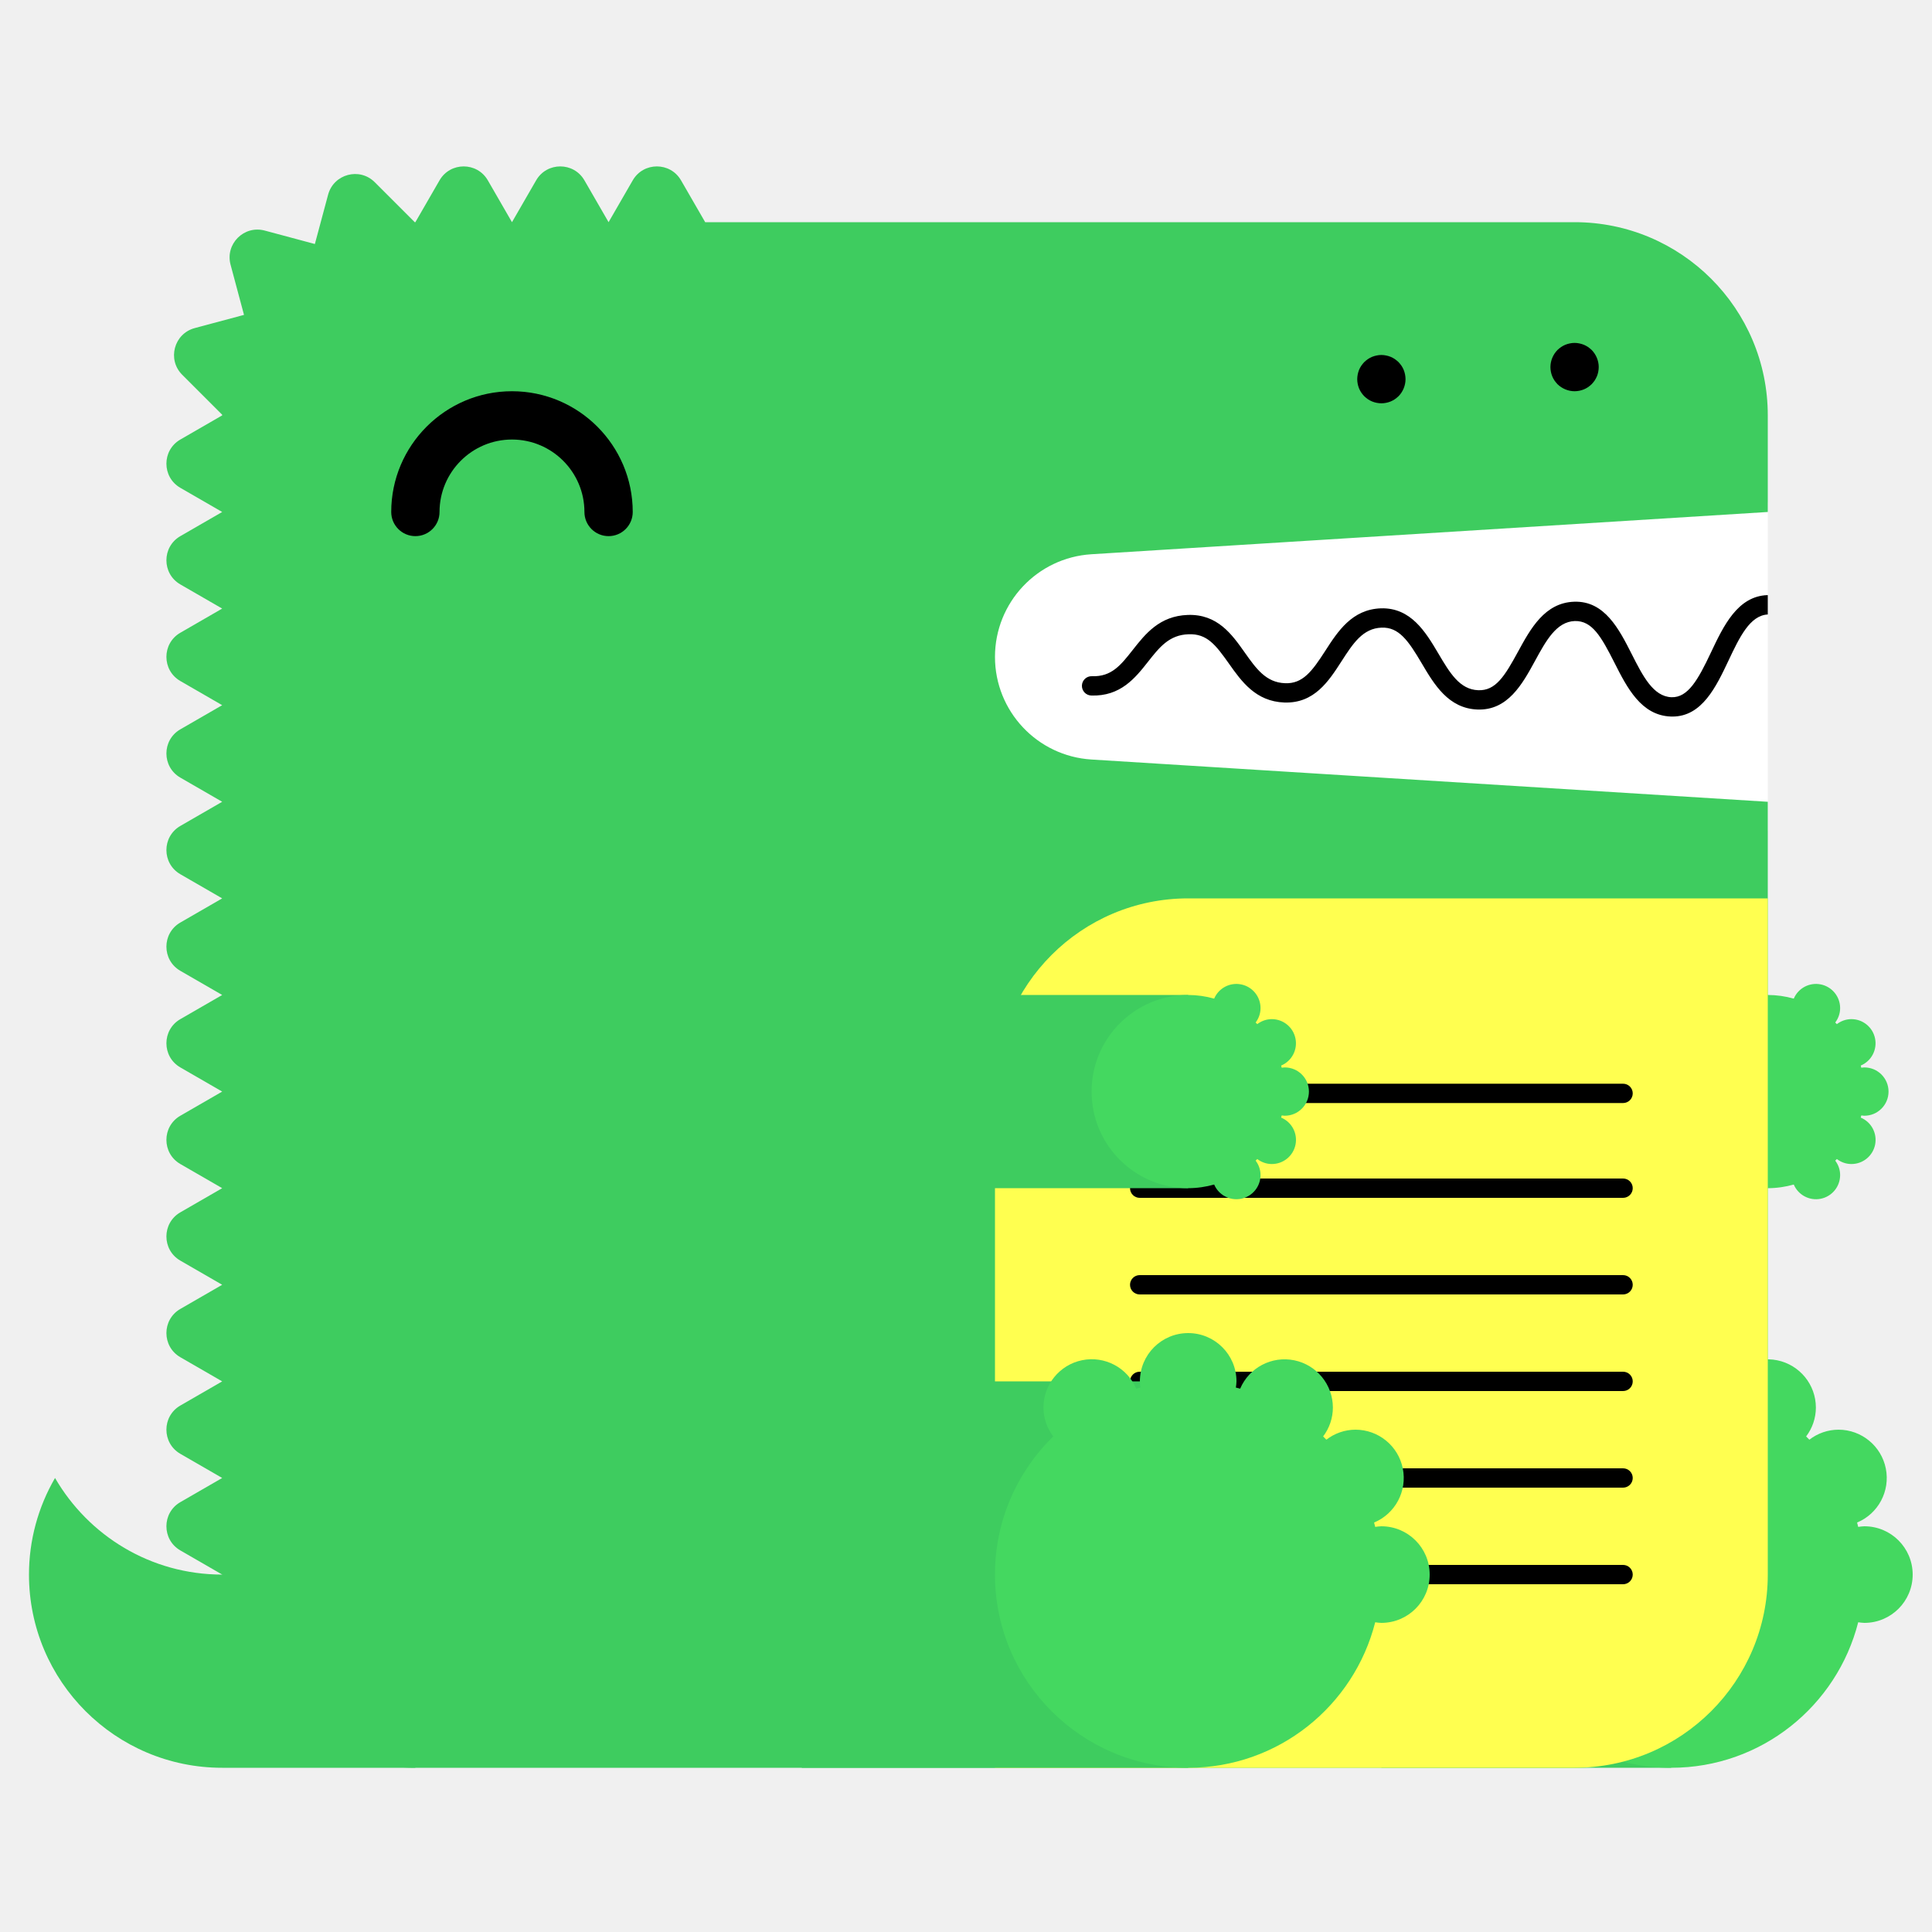
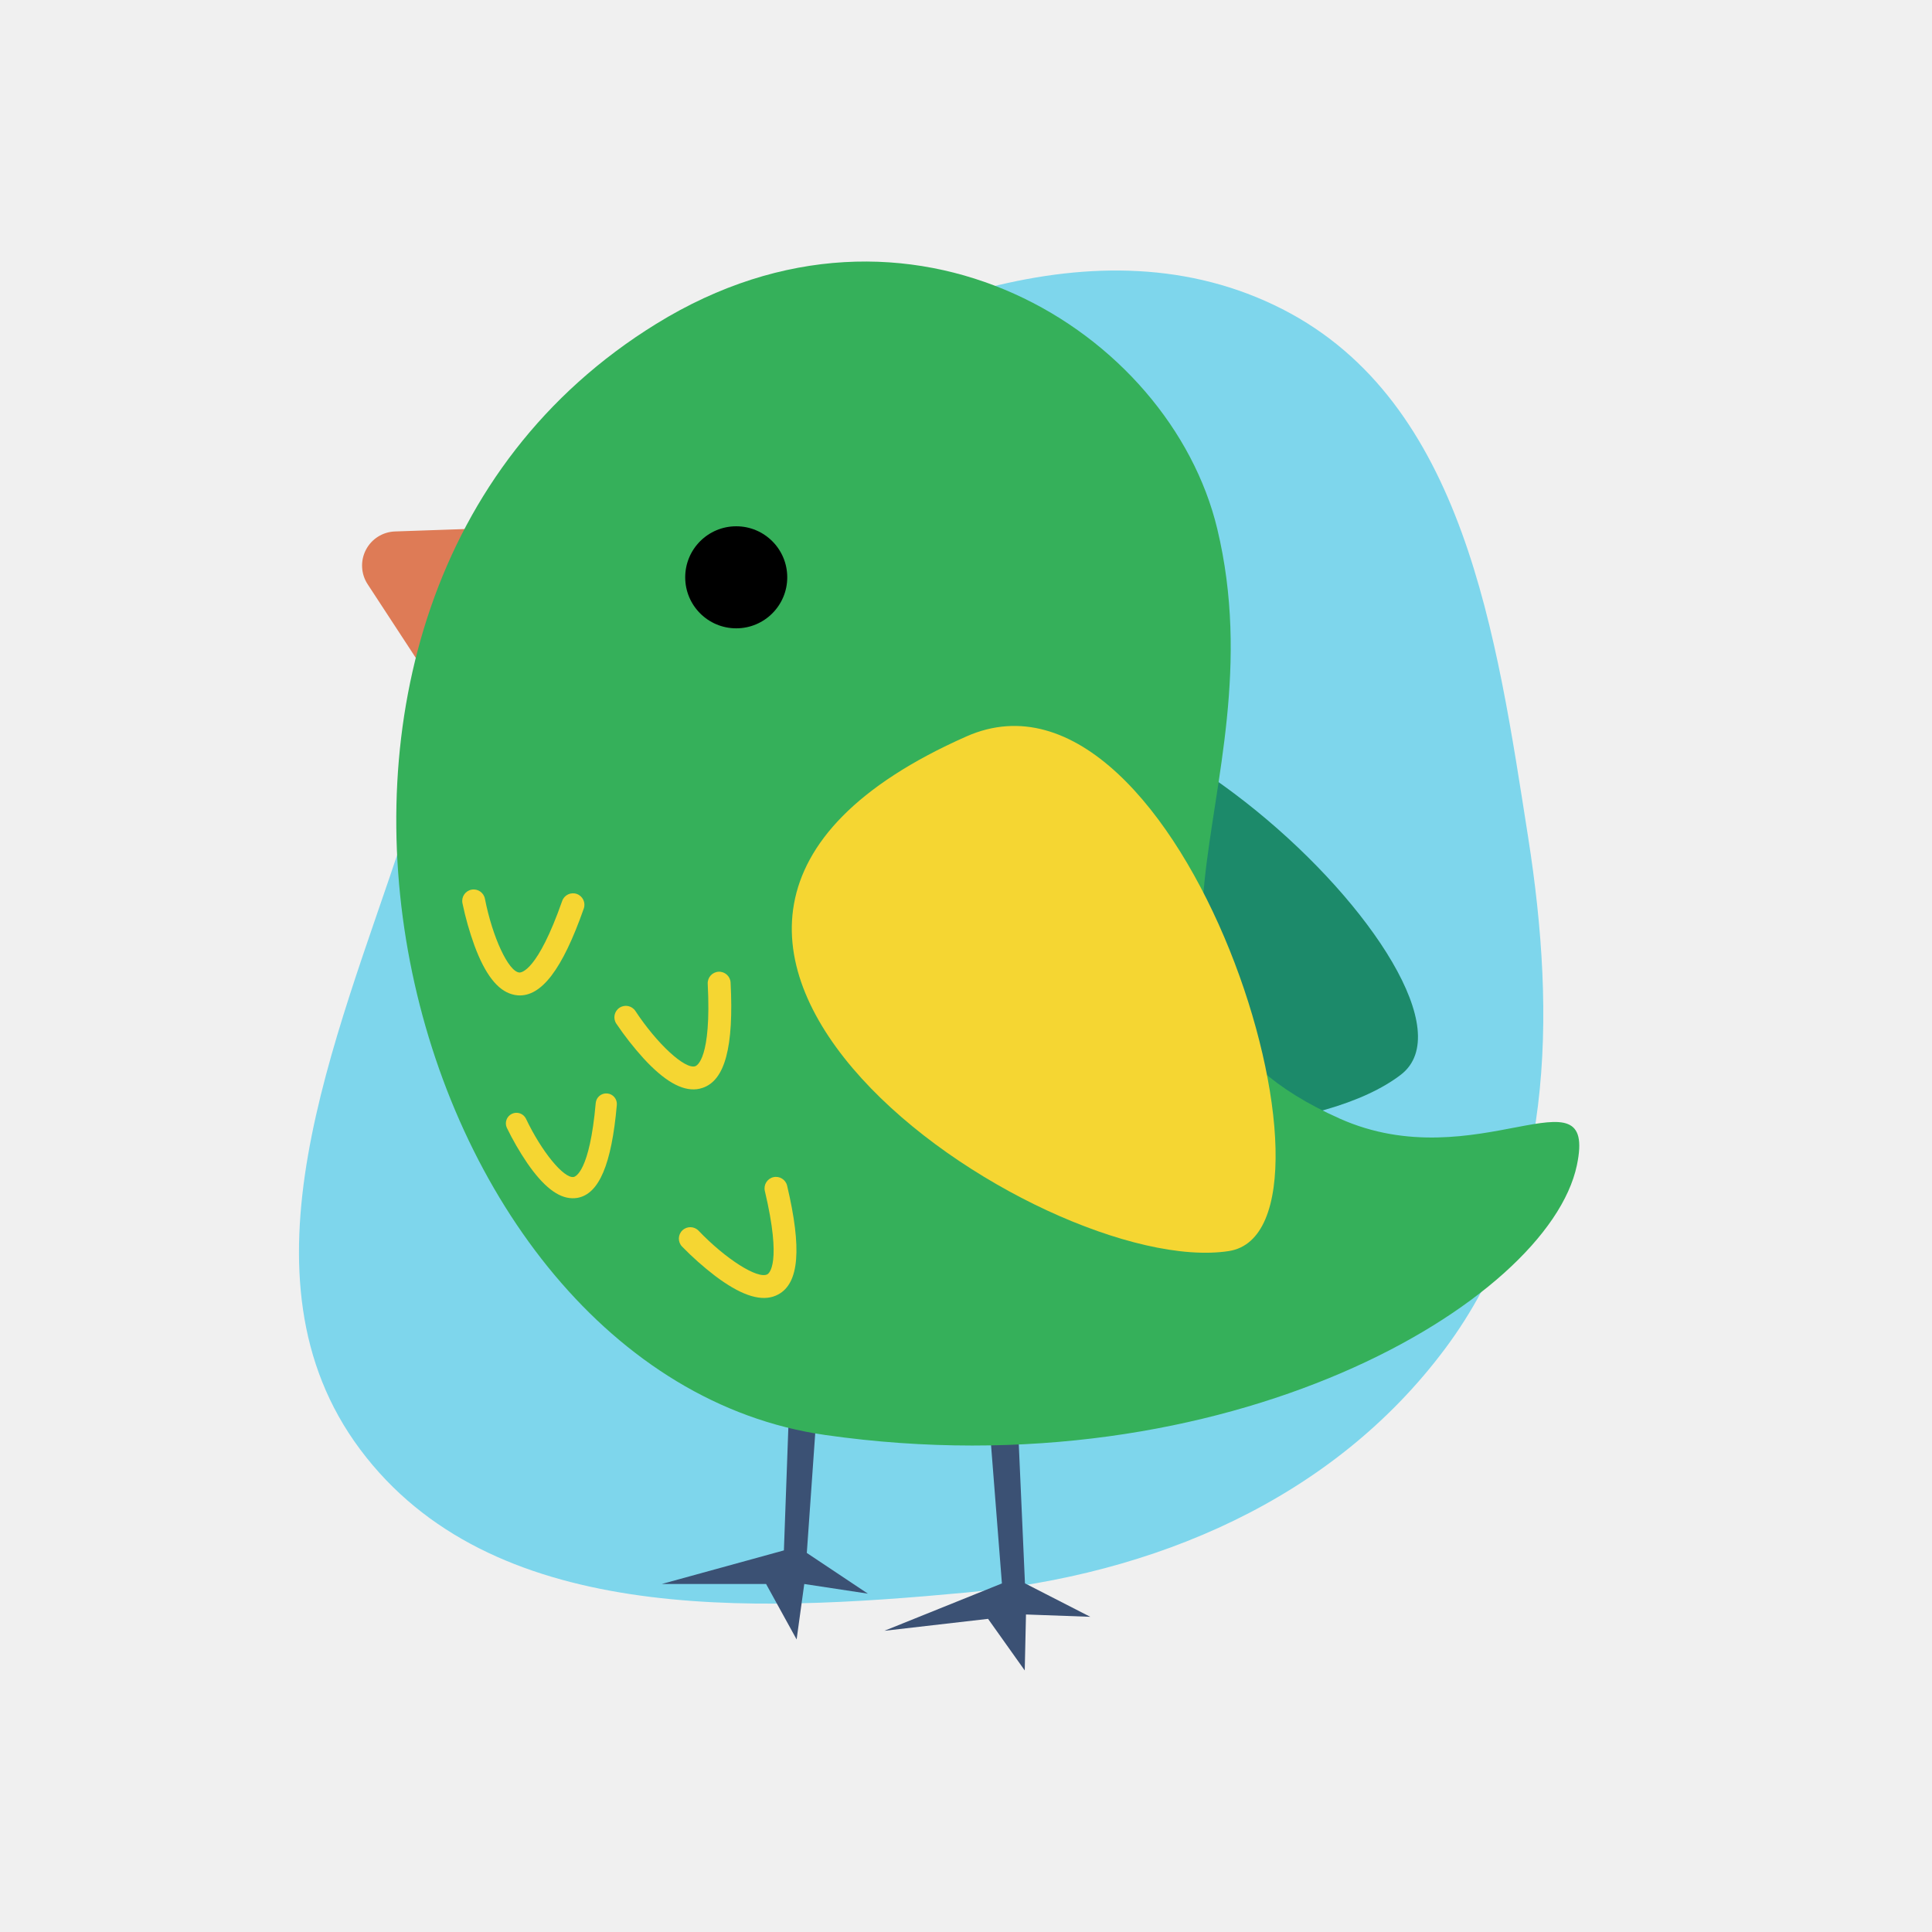
- <svg xmlns="http://www.w3.org/2000/svg" width="200" height="200" viewBox="0 0 200 200">
+ <svg xmlns="http://www.w3.org/2000/svg" width="200" height="200" viewBox="-102.4 -102.4 1228.80 1228.80">
  <g fill="none" fill-rule="evenodd">
-     <path fill="#FFF" d="M99 52h84v34H99z" />
-     <path d="M23 163c-7.398 0-13.843-4.027-17.303-10A19.886 19.886 0 0 0 3 163c0 11.046 8.954 20 20 20h20v-20H23z" fill="#3ECC5F" />
-     <path d="M112.98 57.376L183 53V43c0-11.046-8.954-20-20-20H73l-2.5-4.33c-1.112-1.925-3.889-1.925-5 0L63 23l-2.5-4.33c-1.111-1.925-3.889-1.925-5 0L53 23l-2.5-4.33c-1.111-1.925-3.889-1.925-5 0L43 23c-.022 0-.042.003-.065.003l-4.142-4.141c-1.57-1.571-4.252-.853-4.828 1.294l-1.369 5.104-5.192-1.392c-2.148-.575-4.111 1.389-3.535 3.536l1.39 5.193-5.102 1.367c-2.148.576-2.867 3.259-1.296 4.83l4.142 4.142c0 .021-.003.042-.003.064l-4.33 2.5c-1.925 1.111-1.925 3.889 0 5L23 53l-4.33 2.5c-1.925 1.111-1.925 3.889 0 5L23 63l-4.33 2.5c-1.925 1.111-1.925 3.889 0 5L23 73l-4.33 2.5c-1.925 1.111-1.925 3.889 0 5L23 83l-4.33 2.5c-1.925 1.111-1.925 3.889 0 5L23 93l-4.33 2.5c-1.925 1.111-1.925 3.889 0 5L23 103l-4.33 2.5c-1.925 1.111-1.925 3.889 0 5L23 113l-4.33 2.5c-1.925 1.111-1.925 3.889 0 5L23 123l-4.33 2.5c-1.925 1.111-1.925 3.889 0 5L23 133l-4.33 2.5c-1.925 1.111-1.925 3.889 0 5L23 143l-4.33 2.5c-1.925 1.111-1.925 3.889 0 5L23 153l-4.33 2.5c-1.925 1.111-1.925 3.889 0 5L23 163c0 11.046 8.954 20 20 20h120c11.046 0 20-8.954 20-20V83l-70.02-4.376A10.645 10.645 0 0 1 103 68c0-5.621 4.37-10.273 9.98-10.624" fill="#3ECC5F" />
-     <path fill="#3ECC5F" d="M143 183h30v-40h-30z" />
-     <path d="M193 158c-.219 0-.428.037-.639.064-.038-.15-.074-.301-.116-.451A5 5 0 0 0 190.32 148a4.96 4.96 0 0 0-3.016 1.036 26.531 26.531 0 0 0-.335-.336 4.955 4.955 0 0 0 1.011-2.987 5 5 0 0 0-9.599-1.959c-.148-.042-.297-.077-.445-.115.027-.211.064-.42.064-.639a5 5 0 0 0-5-5 5 5 0 0 0-5 5c0 .219.037.428.064.639-.148.038-.297.073-.445.115a4.998 4.998 0 0 0-9.599 1.959c0 1.125.384 2.151 1.011 2.987-3.717 3.632-6.031 8.693-6.031 14.3 0 11.046 8.954 20 20 20 9.339 0 17.16-6.41 19.361-15.064.211.027.42.064.639.064a5 5 0 0 0 5-5 5 5 0 0 0-5-5" fill="#44D860" />
-     <path fill="#3ECC5F" d="M153 123h30v-20h-30z" />
-     <path d="M193 115.5a2.5 2.5 0 1 0 0-5c-.109 0-.214.019-.319.032-.02-.075-.037-.15-.058-.225a2.501 2.501 0 0 0-.963-4.807c-.569 0-1.088.197-1.508.518a6.653 6.653 0 0 0-.168-.168c.314-.417.506-.931.506-1.494a2.5 2.5 0 0 0-4.8-.979A9.987 9.987 0 0 0 183 103c-5.522 0-10 4.478-10 10s4.478 10 10 10c.934 0 1.833-.138 2.69-.377a2.5 2.5 0 0 0 4.8-.979c0-.563-.192-1.077-.506-1.494.057-.055.113-.111.168-.168.42.321.939.518 1.508.518a2.5 2.5 0 0 0 .963-4.807c.021-.074.038-.15.058-.225.105.013.21.032.319.032" fill="#44D860" />
-     <path d="M63 55.5a2.5 2.5 0 0 1-2.5-2.5c0-4.136-3.364-7.5-7.5-7.5s-7.5 3.364-7.5 7.5a2.5 2.5 0 1 1-5 0c0-6.893 5.607-12.5 12.5-12.5S65.5 46.107 65.5 53a2.5 2.5 0 0 1-2.5 2.5" fill="#000" />
-     <path d="M103 183h60c11.046 0 20-8.954 20-20V93h-60c-11.046 0-20 8.954-20 20v70z" fill="#FFFF50" />
-     <path d="M168.02 124h-50.04a1 1 0 1 1 0-2h50.04a1 1 0 1 1 0 2m0 20h-50.04a1 1 0 1 1 0-2h50.04a1 1 0 1 1 0 2m0 20h-50.04a1 1 0 1 1 0-2h50.04a1 1 0 1 1 0 2m0-49.814h-50.04a1 1 0 1 1 0-2h50.04a1 1 0 1 1 0 2m0 19.814h-50.04a1 1 0 1 1 0-2h50.04a1 1 0 1 1 0 2m0 20h-50.04a1 1 0 1 1 0-2h50.04a1 1 0 1 1 0 2M183 61.611c-.012 0-.022-.006-.034-.005-3.09.105-4.552 3.196-5.842 5.923-1.346 2.85-2.387 4.703-4.093 4.647-1.889-.068-2.969-2.202-4.113-4.46-1.314-2.594-2.814-5.536-5.963-5.426-3.046.104-4.513 2.794-5.807 5.167-1.377 2.528-2.314 4.065-4.121 3.994-1.927-.07-2.951-1.805-4.136-3.813-1.321-2.236-2.848-4.75-5.936-4.664-2.994.103-4.465 2.385-5.763 4.4-1.373 2.13-2.335 3.428-4.165 3.351-1.973-.07-2.992-1.51-4.171-3.177-1.324-1.873-2.816-3.993-5.895-3.89-2.928.1-4.399 1.97-5.696 3.618-1.232 1.564-2.194 2.802-4.229 2.724a1 1 0 0 0-.072 2c3.017.101 4.545-1.8 5.872-3.487 1.177-1.496 2.193-2.787 4.193-2.855 1.926-.082 2.829 1.115 4.195 3.045 1.297 1.834 2.769 3.914 5.731 4.021 3.103.104 4.596-2.215 5.918-4.267 1.182-1.834 2.202-3.417 4.15-3.484 1.793-.067 2.769 1.35 4.145 3.681 1.297 2.197 2.766 4.686 5.787 4.796 3.125.108 4.634-2.62 5.949-5.035 1.139-2.088 2.214-4.06 4.119-4.126 1.793-.042 2.728 1.595 4.111 4.33 1.292 2.553 2.757 5.445 5.825 5.556l.169.003c3.064 0 4.518-3.075 5.805-5.794 1.139-2.41 2.217-4.68 4.067-4.773v-2z" fill="#000" />
-     <path fill="#3ECC5F" d="M83 183h40v-40H83z" />
-     <path d="M143 158c-.219 0-.428.037-.639.064-.038-.15-.074-.301-.116-.451A5 5 0 0 0 140.32 148a4.96 4.96 0 0 0-3.016 1.036 26.531 26.531 0 0 0-.335-.336 4.955 4.955 0 0 0 1.011-2.987 5 5 0 0 0-9.599-1.959c-.148-.042-.297-.077-.445-.115.027-.211.064-.42.064-.639a5 5 0 0 0-5-5 5 5 0 0 0-5 5c0 .219.037.428.064.639-.148.038-.297.073-.445.115a4.998 4.998 0 0 0-9.599 1.959c0 1.125.384 2.151 1.011 2.987-3.717 3.632-6.031 8.693-6.031 14.3 0 11.046 8.954 20 20 20 9.339 0 17.16-6.41 19.361-15.064.211.027.42.064.639.064a5 5 0 0 0 5-5 5 5 0 0 0-5-5" fill="#44D860" />
-     <path fill="#3ECC5F" d="M83 123h40v-20H83z" />
-     <path d="M133 115.5a2.5 2.5 0 1 0 0-5c-.109 0-.214.019-.319.032-.02-.075-.037-.15-.058-.225a2.501 2.501 0 0 0-.963-4.807c-.569 0-1.088.197-1.508.518a6.653 6.653 0 0 0-.168-.168c.314-.417.506-.931.506-1.494a2.5 2.5 0 0 0-4.8-.979A9.987 9.987 0 0 0 123 103c-5.522 0-10 4.478-10 10s4.478 10 10 10c.934 0 1.833-.138 2.69-.377a2.5 2.5 0 0 0 4.8-.979c0-.563-.192-1.077-.506-1.494.057-.055.113-.111.168-.168.42.321.939.518 1.508.518a2.5 2.5 0 0 0 .963-4.807c.021-.074.038-.15.058-.225.105.013.21.032.319.032" fill="#44D860" />
-     <path d="M143 41.75c-.16 0-.33-.02-.49-.05a2.52 2.52 0 0 1-.47-.14c-.15-.06-.29-.14-.431-.23-.13-.09-.259-.2-.38-.31-.109-.12-.219-.24-.309-.38s-.17-.28-.231-.43a2.619 2.619 0 0 1-.189-.96c0-.16.02-.33.05-.49.03-.16.08-.31.139-.47.061-.15.141-.29.231-.43.09-.13.2-.26.309-.38.121-.11.25-.22.38-.31.141-.09.281-.17.431-.23.149-.06.31-.11.47-.14.32-.07.65-.07.98 0 .159.03.32.08.47.14.149.06.29.14.43.23.13.09.259.2.38.31.11.12.22.25.31.38.09.14.17.28.23.43.06.16.11.31.14.47.029.16.05.33.05.49 0 .66-.271 1.31-.73 1.77-.121.11-.25.22-.38.31-.14.09-.281.17-.43.23a2.565 2.565 0 0 1-.96.19m20-1.25c-.66 0-1.3-.27-1.771-.73a3.802 3.802 0 0 1-.309-.38c-.09-.14-.17-.28-.231-.43a2.619 2.619 0 0 1-.189-.96c0-.66.27-1.3.729-1.77.121-.11.25-.22.38-.31.141-.09.281-.17.431-.23.149-.06.31-.11.47-.14.32-.07.66-.07.98 0 .159.03.32.08.47.14.149.06.29.14.43.23.13.09.259.2.38.31.459.47.73 1.11.73 1.77 0 .16-.021.33-.05.49-.03.16-.08.32-.14.47-.07.15-.14.29-.23.43-.09.13-.2.26-.31.38-.121.11-.25.22-.38.31-.14.09-.281.17-.43.23a2.565 2.565 0 0 1-.96.19" fill="#000" />
+     <path transform="translate(-102.4, -102.4), scale(38.4)" d="M16,26.378C19.112,26.089,22.073,24.838,23.94,22.332C25.735,19.922,25.777,16.843,25.312,13.875C24.787,10.529,24.256,6.658,21.24,5.12C18.182,3.561,14.557,5.126,11.615,6.894C9.045,8.438,7.615,11.025,6.675,13.872C5.558,17.254,3.834,21.148,5.963,24.004C8.125,26.904,12.399,26.713,16,26.378" fill="#7ed6ec" stroke-width="0" />
+     <path d="M484.32 375.24C575.25 255.5 857.87 527.6 788.67 581.07c-94.76 73.21-491.01 39.99-304.35-205.83z" fill="#1C8A6A" />
+     <path d="M401.03 749.89l-4.85 133.8-77.69 21.37h66.36l19.42 35.27 4.86-35.27 40.46 6.14-38.84-25.89 8.09-114.91-17.81-20.51zM524.36 771.23l10.48 133.48-74.73 30.11 65.92-7.59 23.33 32.82 0.79-35.6 40.89 1.48-41.54-21.28-5.11-115.08-20.03-18.34z" fill="#3B5174" />
+     <path d="M224.73 264.77l-24 50.19a21.7 21.7 0 0 1-37.73 2.5l-31.57-48.27a21.7 21.7 0 0 1 17.41-33.57l55.61-1.92a21.7 21.7 0 0 1 20.28 31.07z" fill="#DE7B56" />
+     <path d="M900.53 638.76c-18.3 86.91-221.86 208.13-478 171.54C150.46 771.44 26 281.88 315 103.56c161.25-99.49 326.71 5 356.8 130.37C713 405.47 583.15 534.58 749.57 609c86.91 38.91 164.43-34.33 150.96 29.76z" fill="#35B05A" />
+     <path d="M365.86 264.78m-32.45 0a32.45 32.45 0 1 0 64.9 0 32.45 32.45 0 1 0-64.9 0Z" fill="#000" />
+     <path d="M512.24 366c137.48-60.86 253.34 314 166.92 327.31C560.81 711.56 230 490.92 512.24 366z" fill="#F5D632" />
+     <path d="M223.3 530c-9.34-2.6-17.2-12.8-23.94-31a195 195 0 0 1-7.64-27 7.28 7.28 0 0 1 14.3-2.79c4.79 24.5 15 46.44 21.91 46.93 1.12 0.08 11.43-0.5 27.23-45.51a7.28 7.28 0 1 1 13.74 4.82c-13.61 38.77-27 56.31-42 55.22a18.18 18.18 0 0 1-3.6-0.67z" fill="#F5D632" />
+     <path d="M340.8 590.36c-9.63 1.14-20.77-5.32-33.92-19.63a195 195 0 0 1-17.32-22.11 7.28 7.28 0 0 1 12.17-8c13.73 20.85 31.53 37.27 38.07 35.12 1.07-0.35 10.38-4.8 7.93-52.44a7.28 7.28 0 1 1 14.55-0.75c2.11 41-3.59 62.33-17.95 67a18.18 18.18 0 0 1-3.53 0.81z" fill="#F5D632" />
+     <path d="M261.5 659.71c-9-0.19-18.35-7.55-28.56-22.35a180.41 180.41 0 0 1-13-22.49 6.74 6.74 0 0 1 12.18-5.77c9.9 20.88 24.1 38.21 30.37 37.08 1-0.18 10.13-3.07 14-47a6.74 6.74 0 1 1 13.43 1.18c-3.34 37.87-11.31 56.66-25.07 59.12a16.82 16.82 0 0 1-3.35 0.23z" fill="#F5D632" />
+     <path d="M389.28 722.29c-9.26 2.85-21.38-1.51-36.89-13.22a195 195 0 0 1-21-18.64 7.28 7.28 0 0 1 10.53-10.06c17.25 18.05 37.7 31 43.75 27.71 1-0.54 9.35-6.59-1.61-53a7.28 7.28 0 1 1 14.17-3.35c9.44 40 7.65 62-5.63 69.16a18.18 18.18 0 0 1-3.32 1.4z" fill="#F5D632" />
  </g>
</svg>
